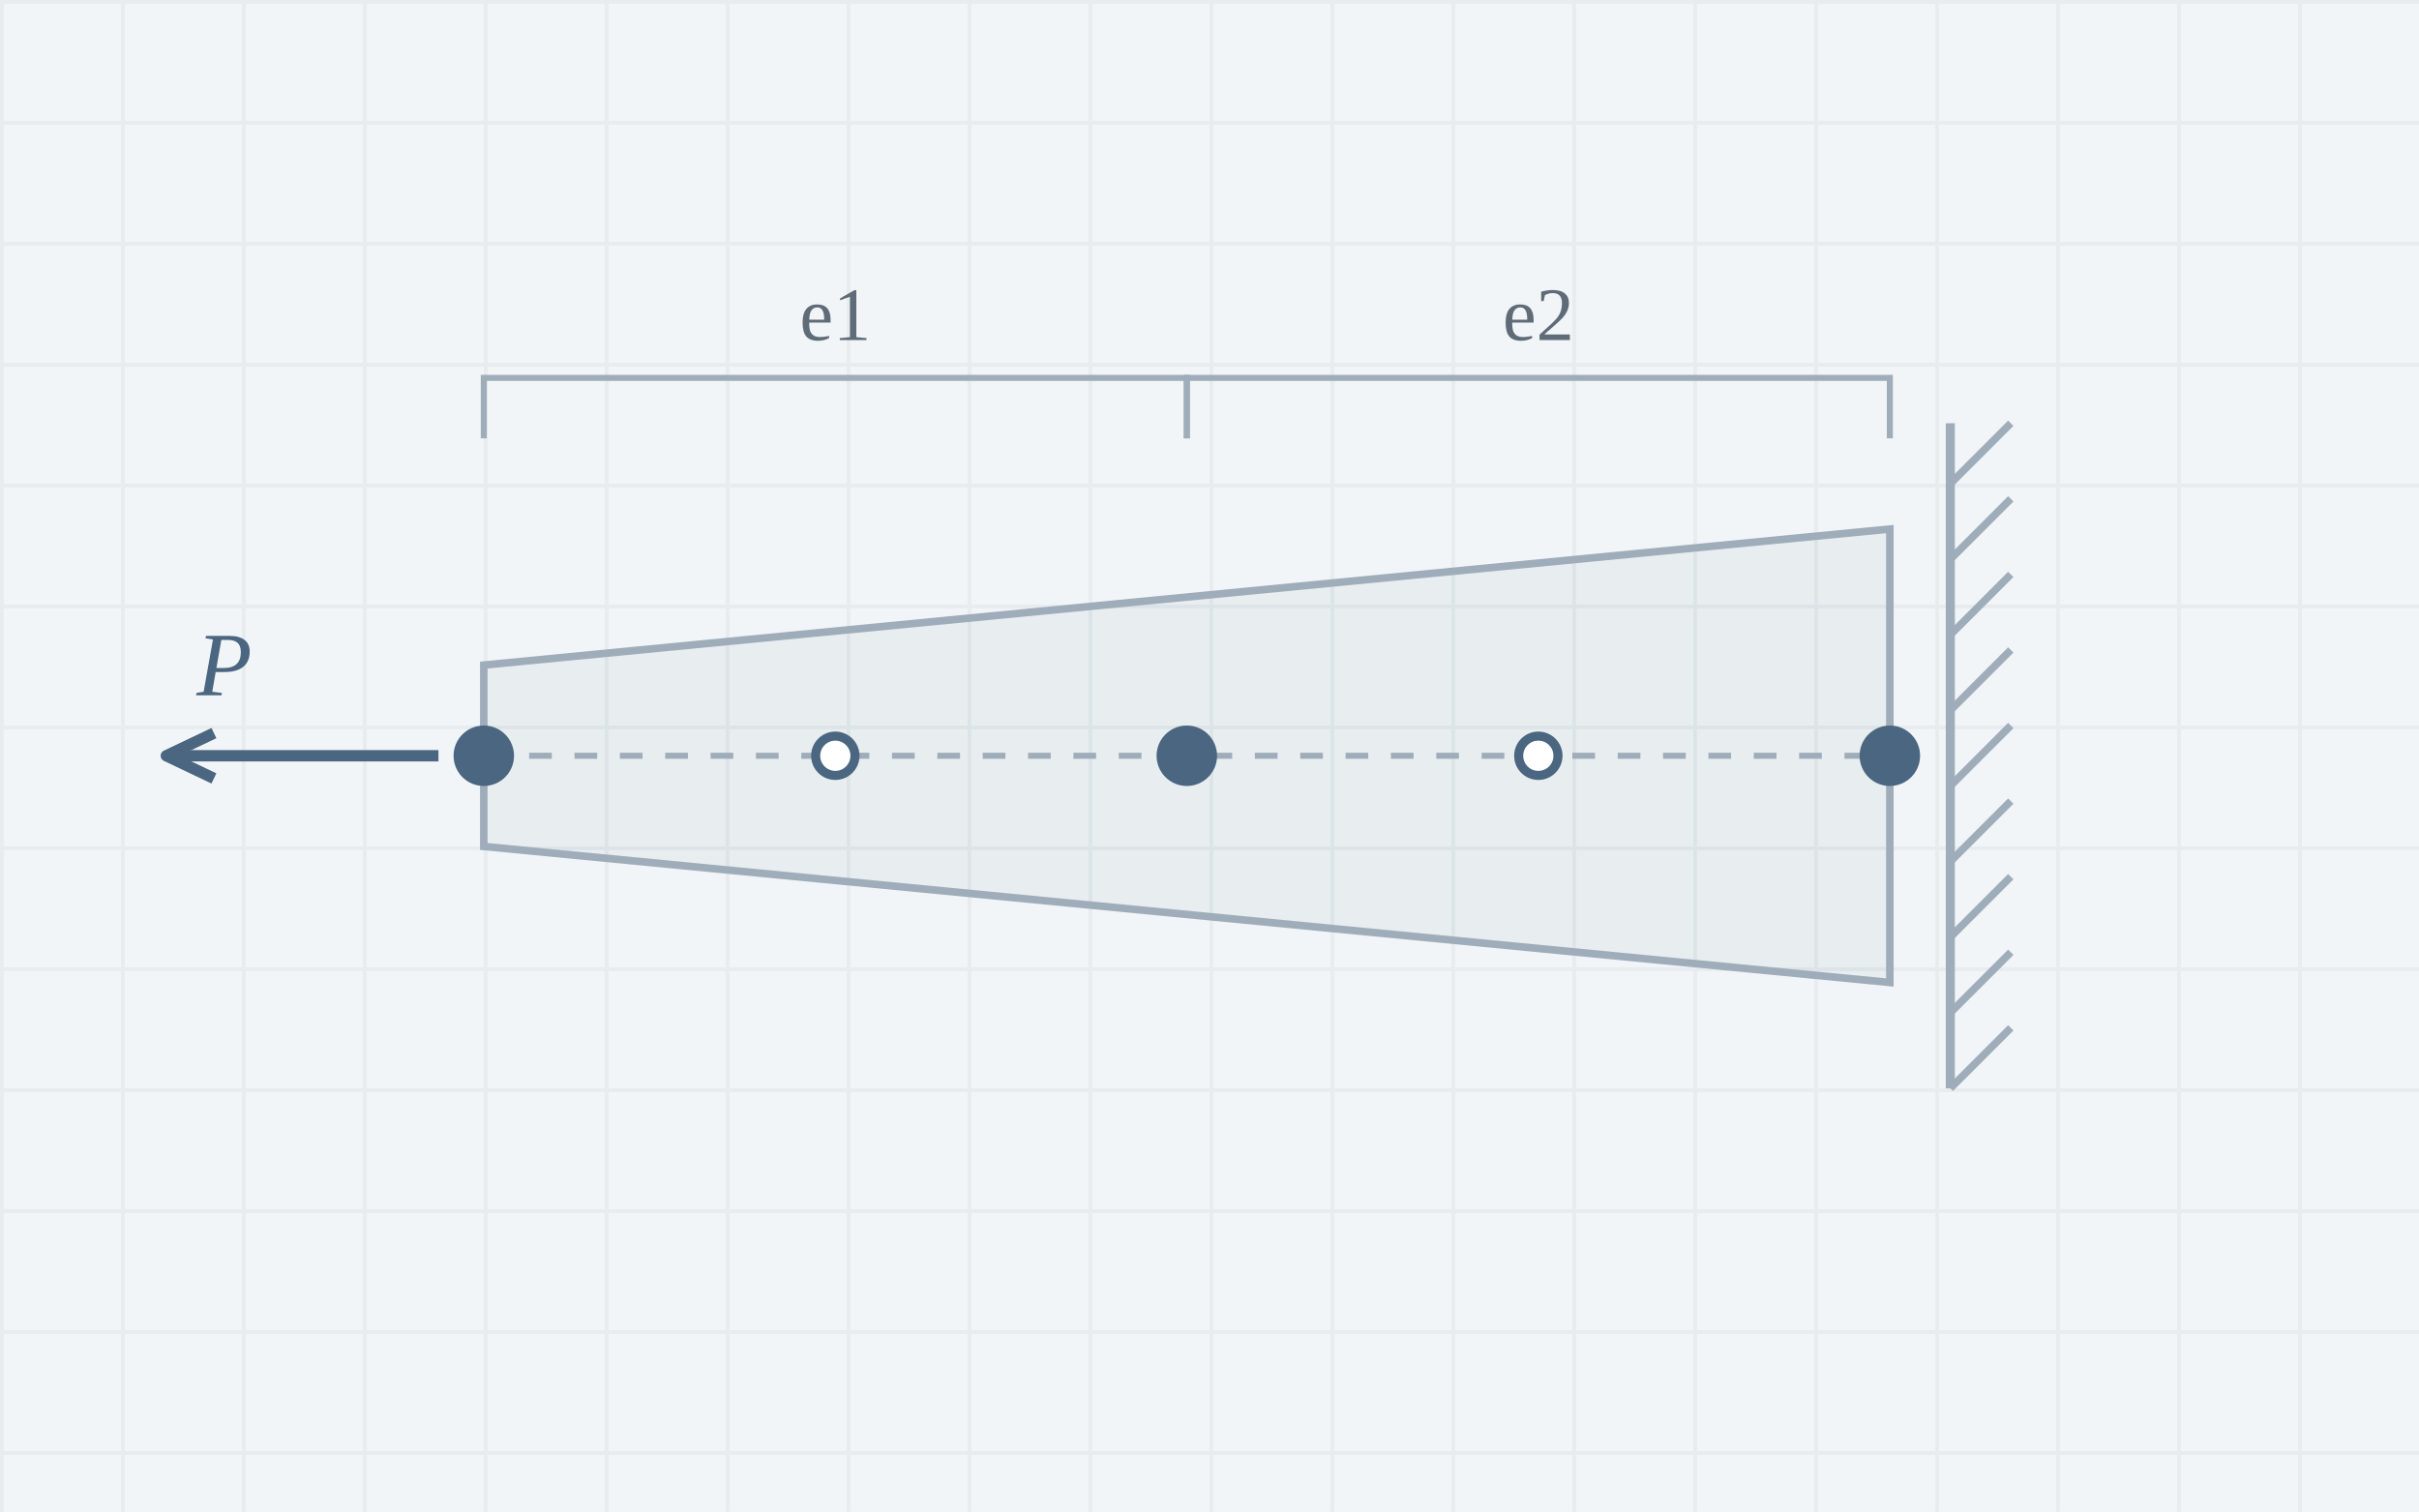
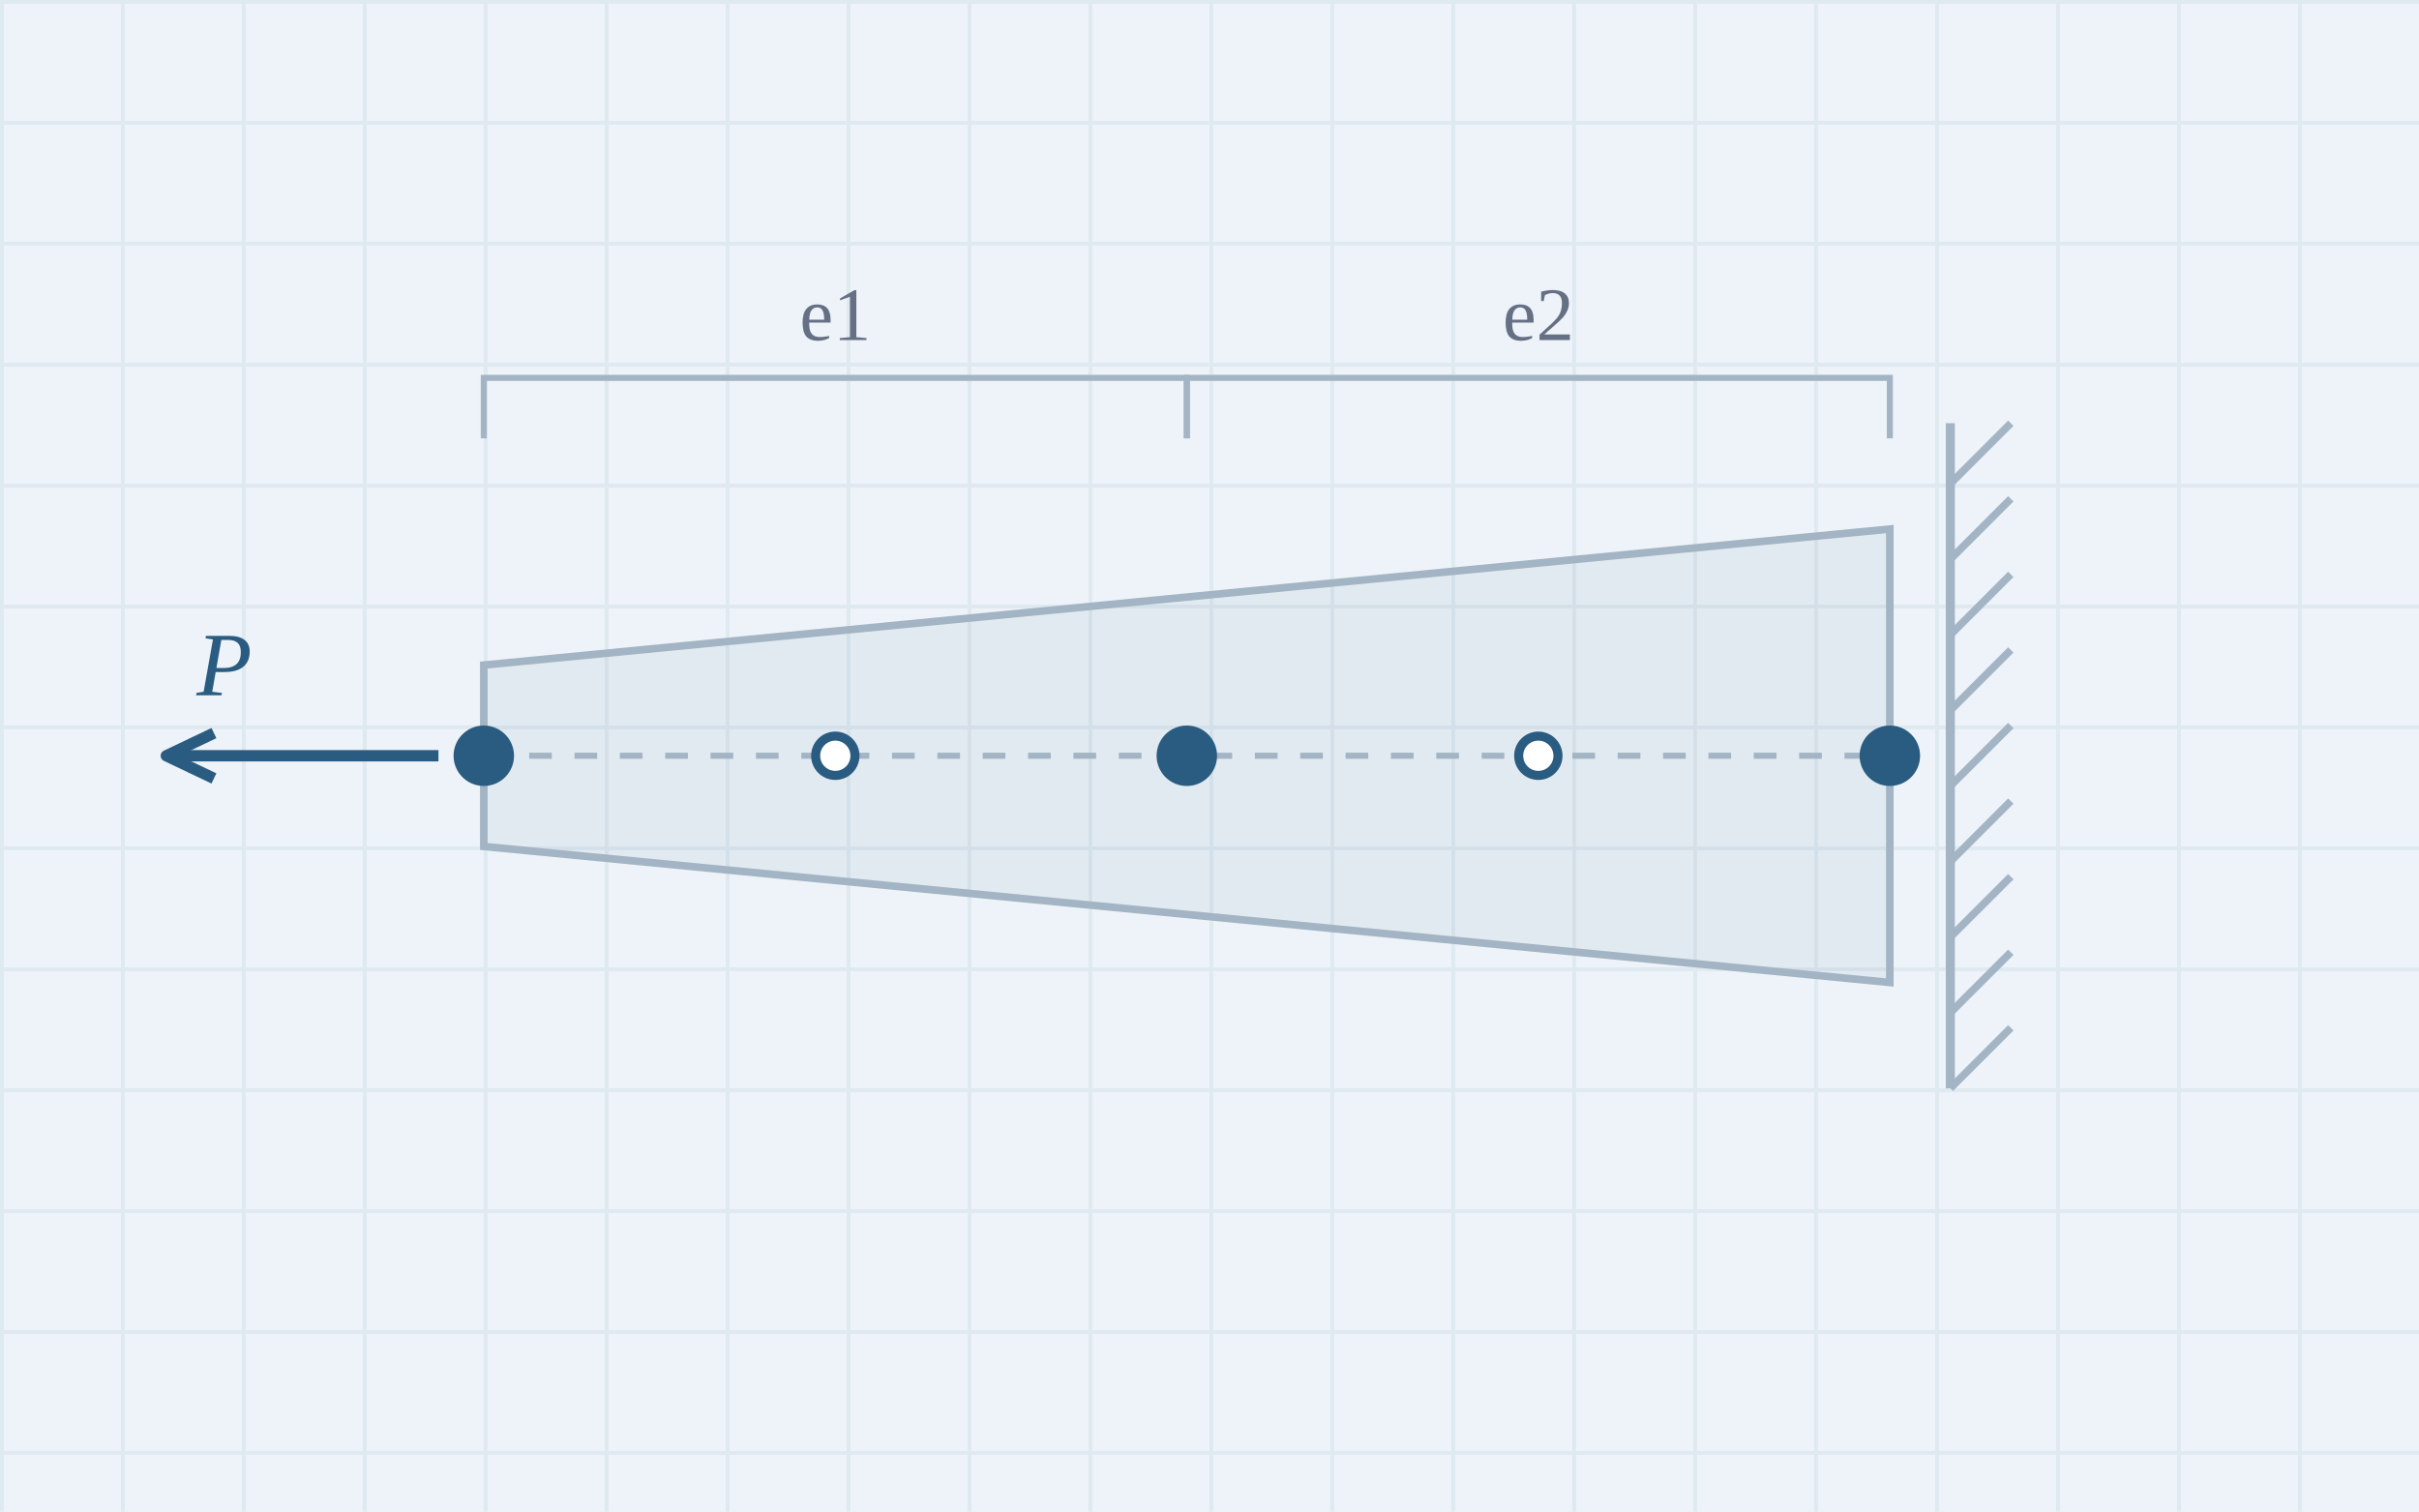
<svg xmlns="http://www.w3.org/2000/svg" viewBox="0 0 320 200" preserveAspectRatio="xMidYMid slice">
  <defs>
    <pattern id="g" width="16" height="16" patternUnits="userSpaceOnUse">
-       <path d="M16 0H0V16" fill="none" stroke="rgba(74,102,128,.07)" stroke-width="1" />
+       <path d="M16 0H0V16" fill="none" stroke="rgba(42,92,130,.07)" stroke-width="1" />
    </pattern>
  </defs>
-   <rect width="320" height="200" fill="#f2f5f8" />
+   <rect width="320" height="200" fill="#edf3f8" />
  <rect width="320" height="200" fill="url(#g)" />
-   <path d="M64 88L250 70V130L64 112Z" fill="rgba(74,102,128,.06)" stroke="#9fadba" stroke-width="1" />
-   <path d="M64 100H250" stroke="#9fadba" stroke-width=".8" stroke-dasharray="3 3" />
-   <circle cx="64.0" cy="100" r="3.4" fill="#4a6680" stroke="#4a6680" stroke-width="1.2" />
-   <circle cx="110.5" cy="100" r="2.6" fill="#fff" stroke="#4a6680" stroke-width="1.2" />
-   <circle cx="157.0" cy="100" r="3.4" fill="#4a6680" stroke="#4a6680" stroke-width="1.2" />
-   <circle cx="203.5" cy="100" r="2.6" fill="#fff" stroke="#4a6680" stroke-width="1.2" />
-   <circle cx="250.0" cy="100" r="3.4" fill="#4a6680" stroke="#4a6680" stroke-width="1.2" />
-   <path d="M64.0 58V50H157.0V58" stroke="#9fadba" stroke-width=".8" fill="none" />
-   <text x="110.5" y="45" font-family="'Times New Roman', Times, serif" font-size="10" fill="#5f6b77" text-anchor="middle">e1</text>
-   <path d="M157.0 58V50H250.0V58" stroke="#9fadba" stroke-width=".8" fill="none" />
-   <text x="203.5" y="45" font-family="'Times New Roman', Times, serif" font-size="10" fill="#5f6b77" text-anchor="middle">e2</text>
-   <path d="M258 56V144" stroke="#9fadba" stroke-width="1.2" />
-   <path d="M258 64L266 56" stroke="#9fadba" stroke-width="1" />
-   <path d="M258 74L266 66" stroke="#9fadba" stroke-width="1" />
-   <path d="M258 84L266 76" stroke="#9fadba" stroke-width="1" />
-   <path d="M258 94L266 86" stroke="#9fadba" stroke-width="1" />
-   <path d="M258 104L266 96" stroke="#9fadba" stroke-width="1" />
-   <path d="M258 114L266 106" stroke="#9fadba" stroke-width="1" />
-   <path d="M258 124L266 116" stroke="#9fadba" stroke-width="1" />
-   <path d="M258 134L266 126" stroke="#9fadba" stroke-width="1" />
-   <path d="M258 144L266 136" stroke="#9fadba" stroke-width="1" />
-   <path d="M58 100L22 100" stroke="#4a6680" stroke-width="1.5" fill="none" />
-   <path d="M28.3 97.0L22 100L28.3 103.0" stroke="#4a6680" stroke-width="1.5" fill="none" stroke-linejoin="round" />
-   <text x="26" y="92" font-family="'Times New Roman', Times, serif" font-size="12" fill="#4a6680" text-anchor="start" font-style="italic">P</text>
+   <path d="M64 88L250 70V130L64 112Z" fill="rgba(42,92,130,.06)" stroke="#a3b4c4" stroke-width="1" />
+   <path d="M64 100H250" stroke="#a3b4c4" stroke-width=".8" stroke-dasharray="3 3" />
+   <circle cx="64.0" cy="100" r="3.4" fill="#2a5c82" stroke="#2a5c82" stroke-width="1.2" />
+   <circle cx="110.5" cy="100" r="2.6" fill="#fff" stroke="#2a5c82" stroke-width="1.2" />
+   <circle cx="157.0" cy="100" r="3.4" fill="#2a5c82" stroke="#2a5c82" stroke-width="1.2" />
+   <circle cx="203.5" cy="100" r="2.6" fill="#fff" stroke="#2a5c82" stroke-width="1.2" />
+   <circle cx="250.0" cy="100" r="3.4" fill="#2a5c82" stroke="#2a5c82" stroke-width="1.2" />
+   <path d="M64.0 58V50H157.0V58" stroke="#a3b4c4" stroke-width=".8" fill="none" />
+   <text x="110.5" y="45" font-family="'Times New Roman', Times, serif" font-size="10" fill="#667085" text-anchor="middle">e1</text>
+   <path d="M157.0 58V50H250.0V58" stroke="#a3b4c4" stroke-width=".8" fill="none" />
+   <text x="203.5" y="45" font-family="'Times New Roman', Times, serif" font-size="10" fill="#667085" text-anchor="middle">e2</text>
+   <path d="M258 56V144" stroke="#a3b4c4" stroke-width="1.2" />
+   <path d="M258 64L266 56" stroke="#a3b4c4" stroke-width="1" />
+   <path d="M258 74L266 66" stroke="#a3b4c4" stroke-width="1" />
+   <path d="M258 84L266 76" stroke="#a3b4c4" stroke-width="1" />
+   <path d="M258 94L266 86" stroke="#a3b4c4" stroke-width="1" />
+   <path d="M258 104L266 96" stroke="#a3b4c4" stroke-width="1" />
+   <path d="M258 114L266 106" stroke="#a3b4c4" stroke-width="1" />
+   <path d="M258 124L266 116" stroke="#a3b4c4" stroke-width="1" />
+   <path d="M258 134L266 126" stroke="#a3b4c4" stroke-width="1" />
+   <path d="M258 144L266 136" stroke="#a3b4c4" stroke-width="1" />
+   <path d="M58 100L22 100" stroke="#2a5c82" stroke-width="1.5" fill="none" />
+   <path d="M28.3 97.0L22 100L28.3 103.0" stroke="#2a5c82" stroke-width="1.5" fill="none" stroke-linejoin="round" />
+   <text x="26" y="92" font-family="'Times New Roman', Times, serif" font-size="12" fill="#2a5c82" text-anchor="start" font-style="italic">P</text>
</svg>
